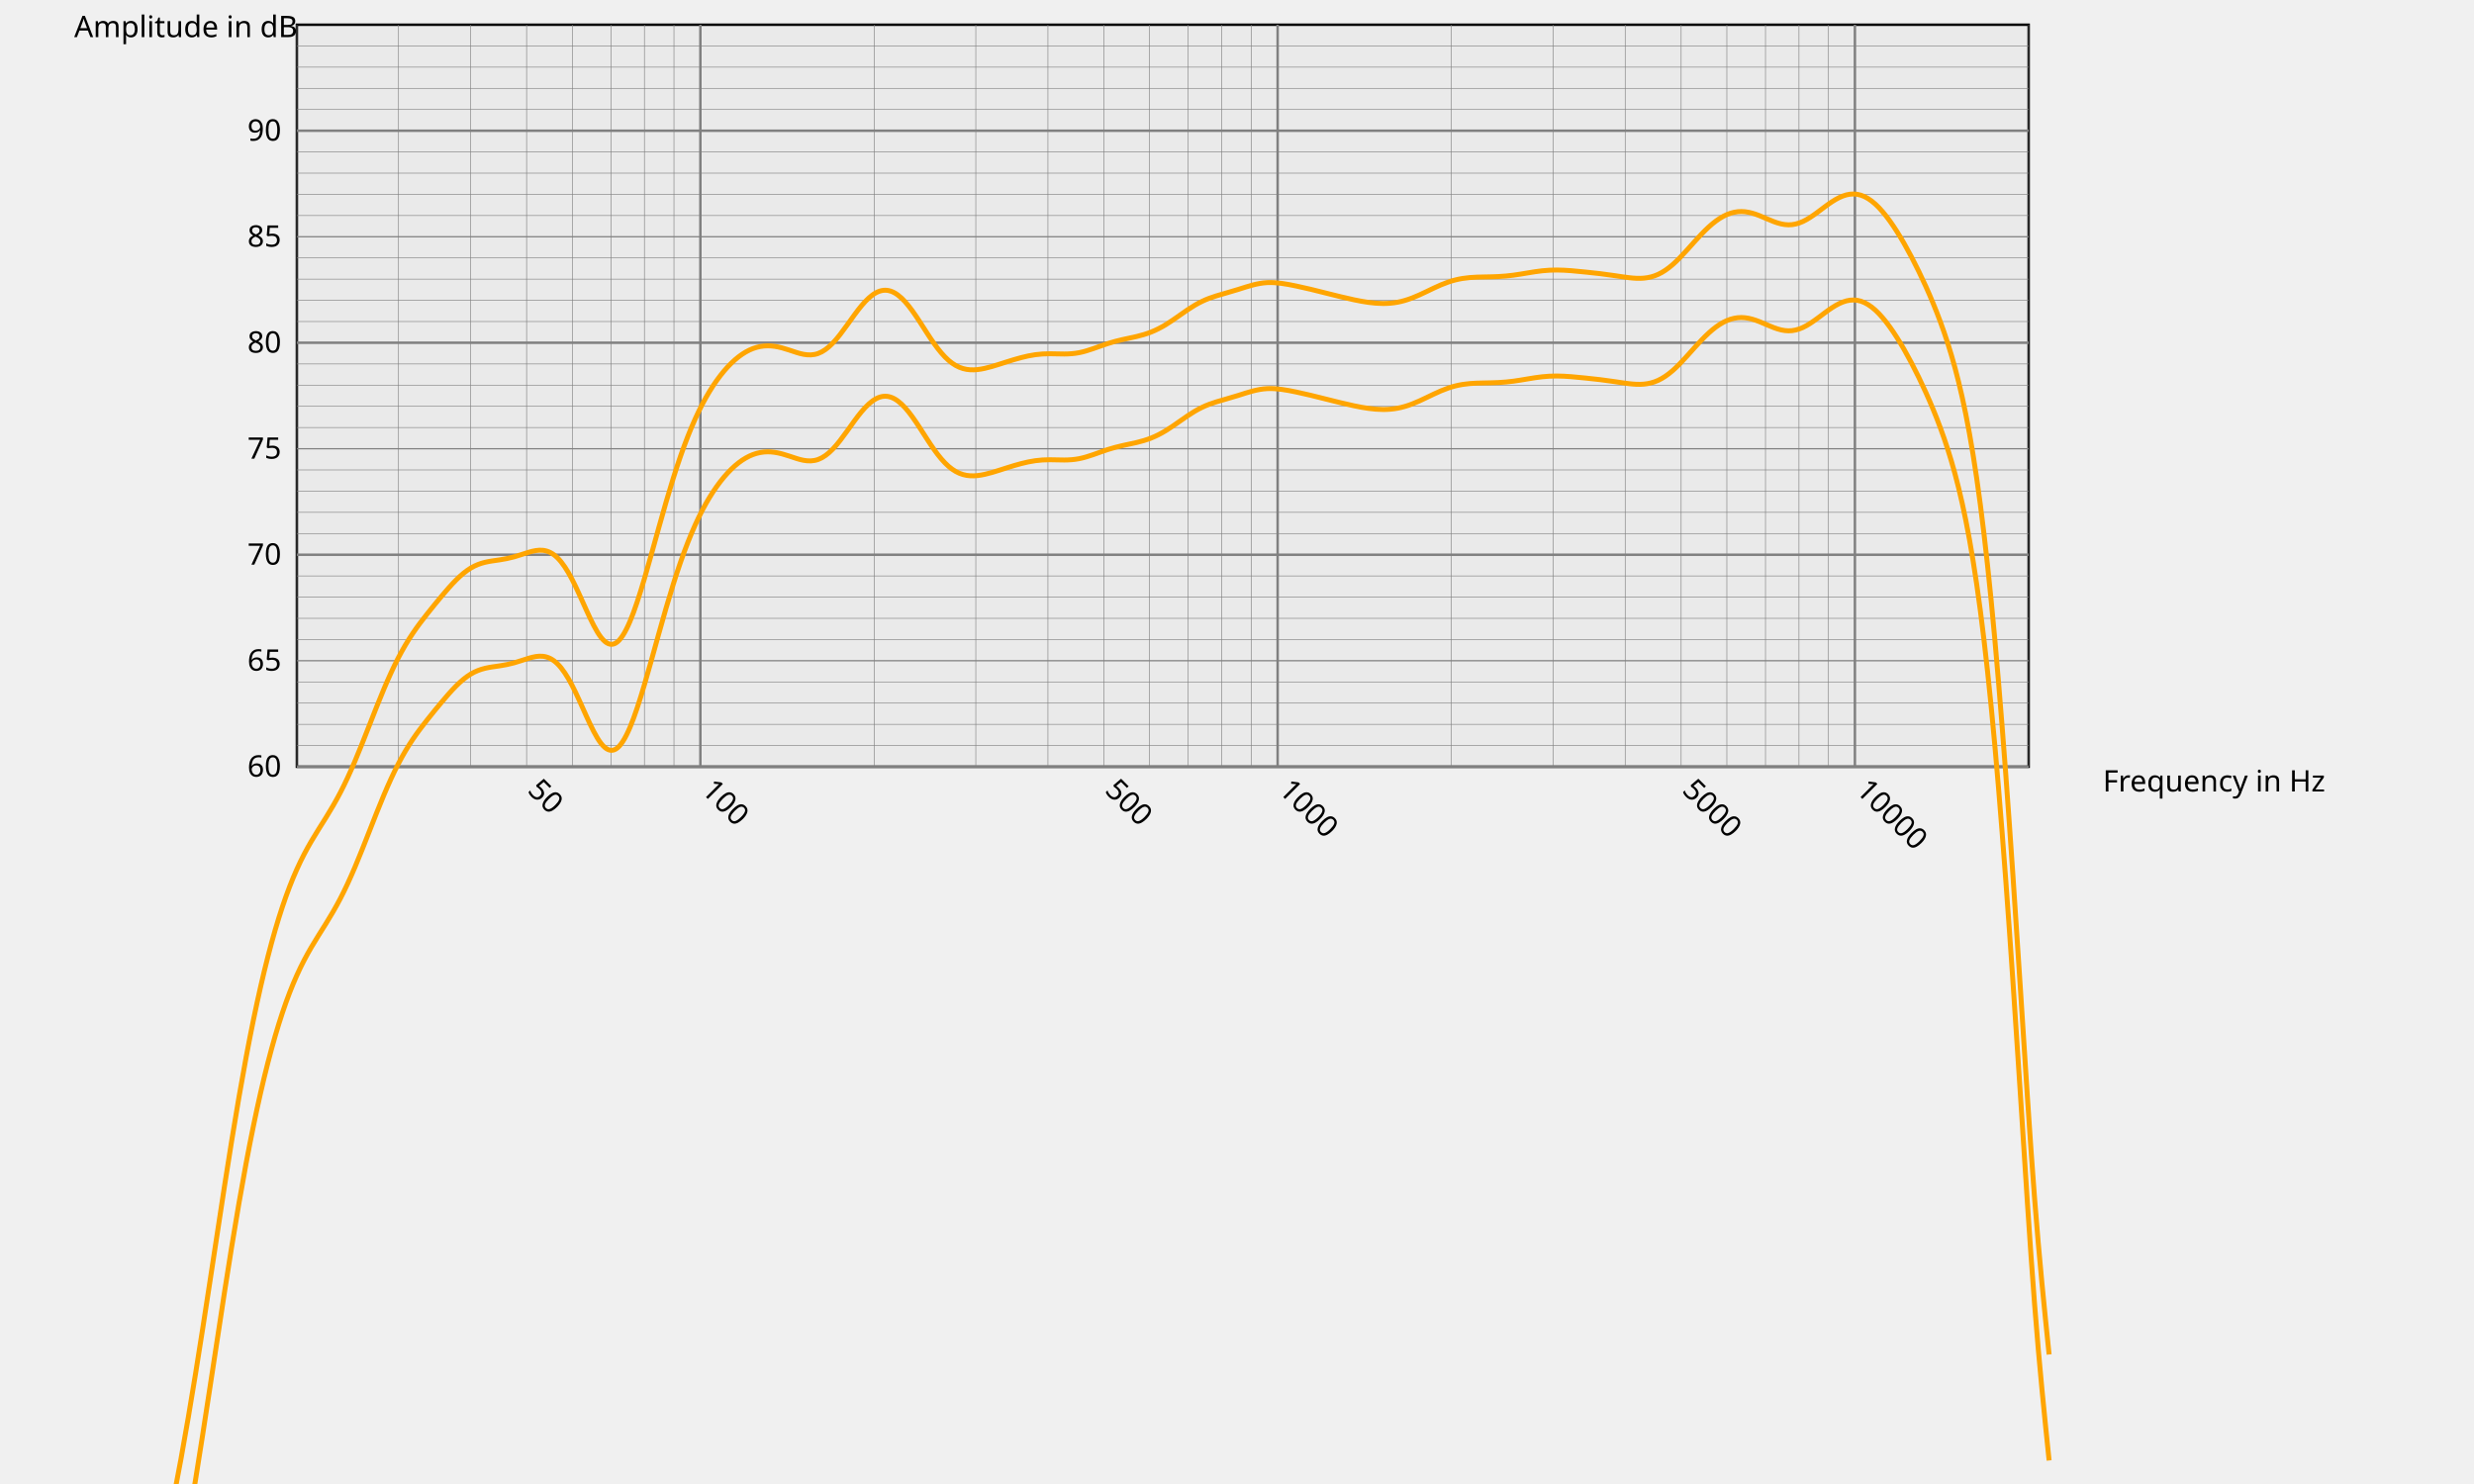
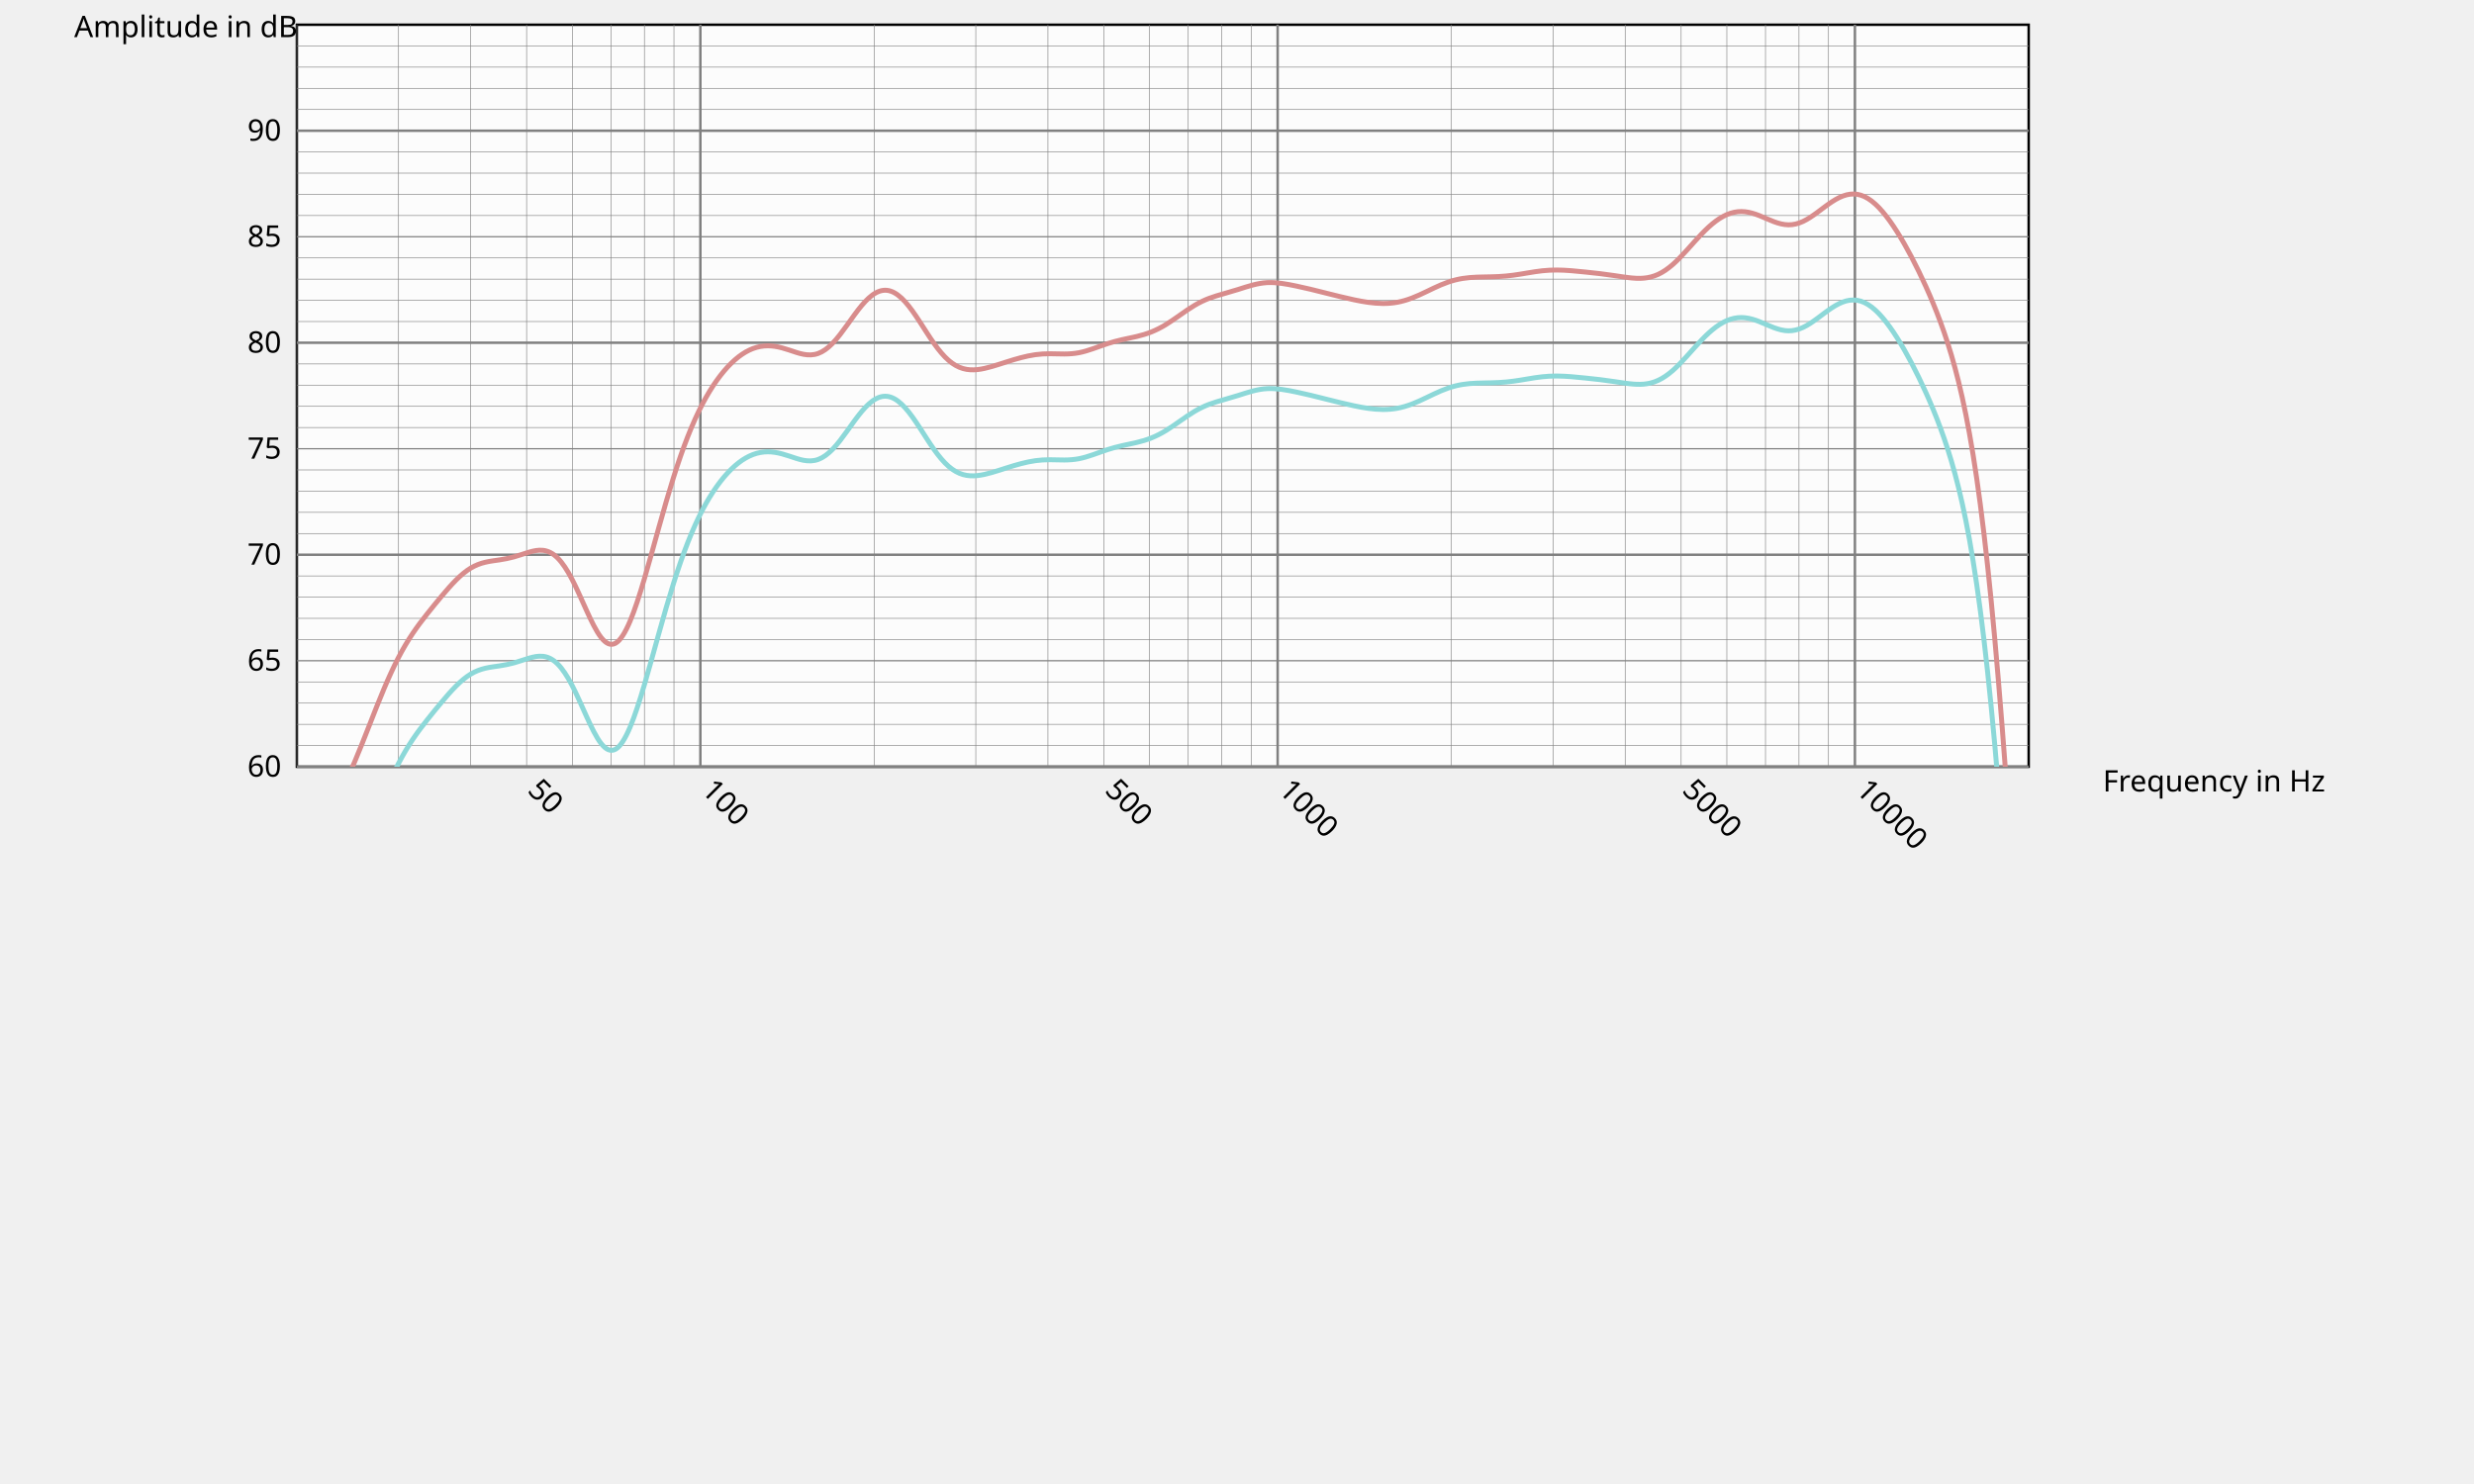
<svg xmlns="http://www.w3.org/2000/svg" baseProfile="full" height="600px" version="1.1" width="1000px">
  <defs />
  <g id="shapes">
-     <rect fill="#eaeaea" height="300px" stroke="#000000" stroke-width="1" width="700px" x="120px" y="10px" />
+     <rect fill="#fcfcfc" height="300px" stroke="#000000" stroke-width="1" width="700px" x="120px" y="10px" />
  </g>
  <g id="trace" />
  <g fill="grey" id="scale_lines" stroke="grey">
    <line stroke-width="1" x1="120.0" x2="820.0" y1="310.0" y2="310.0" />
    <line stroke-width="0.25" x1="120.0" x2="820.0" y1="301.429" y2="301.429" />
    <line stroke-width="0.25" x1="120.0" x2="820.0" y1="292.857" y2="292.857" />
    <line stroke-width="0.25" x1="120.0" x2="820.0" y1="284.286" y2="284.286" />
    <line stroke-width="0.25" x1="120.0" x2="820.0" y1="275.714" y2="275.714" />
    <line stroke-width="0.5" x1="120.0" x2="820.0" y1="267.143" y2="267.143" />
    <line stroke-width="0.25" x1="120.0" x2="820.0" y1="258.571" y2="258.571" />
    <line stroke-width="0.25" x1="120.0" x2="820.0" y1="250.0" y2="250.0" />
    <line stroke-width="0.25" x1="120.0" x2="820.0" y1="241.429" y2="241.429" />
    <line stroke-width="0.25" x1="120.0" x2="820.0" y1="232.857" y2="232.857" />
    <line stroke-width="1" x1="120.0" x2="820.0" y1="224.286" y2="224.286" />
    <line stroke-width="0.25" x1="120.0" x2="820.0" y1="215.714" y2="215.714" />
    <line stroke-width="0.25" x1="120.0" x2="820.0" y1="207.143" y2="207.143" />
    <line stroke-width="0.25" x1="120.0" x2="820.0" y1="198.571" y2="198.571" />
    <line stroke-width="0.25" x1="120.0" x2="820.0" y1="190.0" y2="190.0" />
    <line stroke-width="0.5" x1="120.0" x2="820.0" y1="181.429" y2="181.429" />
    <line stroke-width="0.25" x1="120.0" x2="820.0" y1="172.857" y2="172.857" />
    <line stroke-width="0.25" x1="120.0" x2="820.0" y1="164.286" y2="164.286" />
    <line stroke-width="0.25" x1="120.0" x2="820.0" y1="155.714" y2="155.714" />
    <line stroke-width="0.25" x1="120.0" x2="820.0" y1="147.143" y2="147.143" />
    <line stroke-width="1" x1="120.0" x2="820.0" y1="138.571" y2="138.571" />
    <line stroke-width="0.25" x1="120.0" x2="820.0" y1="130.0" y2="130.0" />
    <line stroke-width="0.25" x1="120.0" x2="820.0" y1="121.429" y2="121.429" />
    <line stroke-width="0.25" x1="120.0" x2="820.0" y1="112.857" y2="112.857" />
    <line stroke-width="0.25" x1="120.0" x2="820.0" y1="104.286" y2="104.286" />
    <line stroke-width="0.5" x1="120.0" x2="820.0" y1="95.714" y2="95.714" />
    <line stroke-width="0.25" x1="120.0" x2="820.0" y1="87.143" y2="87.143" />
    <line stroke-width="0.25" x1="120.0" x2="820.0" y1="78.571" y2="78.571" />
    <line stroke-width="0.25" x1="120.0" x2="820.0" y1="70.0" y2="70.0" />
    <line stroke-width="0.25" x1="120.0" x2="820.0" y1="61.429" y2="61.429" />
    <line stroke-width="1" x1="120.0" x2="820.0" y1="52.857" y2="52.857" />
    <line stroke-width="0.25" x1="120.0" x2="820.0" y1="44.286" y2="44.286" />
    <line stroke-width="0.25" x1="120.0" x2="820.0" y1="35.714" y2="35.714" />
    <line stroke-width="0.25" x1="120.0" x2="820.0" y1="27.143" y2="27.143" />
    <line stroke-width="0.25" x1="120.0" x2="820.0" y1="18.571" y2="18.571" />
    <line stroke-width="0.25" x1="120.0" x2="120.0" y1="10.0" y2="310.0" />
    <line stroke-width="0.25" x1="161.088" x2="161.088" y1="10.0" y2="310.0" />
    <line stroke-width="0.25" x1="190.24" x2="190.24" y1="10.0" y2="310.0" />
    <line stroke-width="0.25" x1="212.853" x2="212.853" y1="10.0" y2="310.0" />
    <line stroke-width="0.25" x1="231.328" x2="231.328" y1="10.0" y2="310.0" />
    <line stroke-width="0.25" x1="246.949" x2="246.949" y1="10.0" y2="310.0" />
    <line stroke-width="0.25" x1="260.481" x2="260.481" y1="10.0" y2="310.0" />
    <line stroke-width="0.25" x1="272.416" x2="272.416" y1="10.0" y2="310.0" />
    <line stroke-width="1" x1="283.093" x2="283.093" y1="10.0" y2="310.0" />
    <line stroke-width="0.25" x1="353.333" x2="353.333" y1="10.0" y2="310.0" />
    <line stroke-width="0.25" x1="394.421" x2="394.421" y1="10.0" y2="310.0" />
    <line stroke-width="0.25" x1="423.574" x2="423.574" y1="10.0" y2="310.0" />
    <line stroke-width="0.25" x1="446.186" x2="446.186" y1="10.0" y2="310.0" />
    <line stroke-width="0.25" x1="464.662" x2="464.662" y1="10.0" y2="310.0" />
    <line stroke-width="0.25" x1="480.283" x2="480.283" y1="10.0" y2="310.0" />
    <line stroke-width="0.25" x1="493.814" x2="493.814" y1="10.0" y2="310.0" />
    <line stroke-width="0.25" x1="505.75" x2="505.75" y1="10.0" y2="310.0" />
    <line stroke-width="1" x1="516.426" x2="516.426" y1="10.0" y2="310.0" />
    <line stroke-width="0.25" x1="586.667" x2="586.667" y1="10.0" y2="310.0" />
    <line stroke-width="0.25" x1="627.755" x2="627.755" y1="10.0" y2="310.0" />
    <line stroke-width="0.25" x1="656.907" x2="656.907" y1="10.0" y2="310.0" />
    <line stroke-width="0.25" x1="679.519" x2="679.519" y1="10.0" y2="310.0" />
    <line stroke-width="0.25" x1="697.995" x2="697.995" y1="10.0" y2="310.0" />
    <line stroke-width="0.25" x1="713.616" x2="713.616" y1="10.0" y2="310.0" />
    <line stroke-width="0.25" x1="727.147" x2="727.147" y1="10.0" y2="310.0" />
    <line stroke-width="0.25" x1="739.083" x2="739.083" y1="10.0" y2="310.0" />
    <line stroke-width="1" x1="749.76" x2="749.76" y1="10.0" y2="310.0" />
-     <line stroke-width="0.25" x1="820.0" x2="820.0" y1="10.0" y2="310.0" />
  </g>
  <g fill="black" id="labels">
    <text fill="black" font-family="sans-serif" font-size="12" transform="rotate(45,212.8527,320.0)" x="212.853" y="320.0">50</text>
    <text fill="black" font-family="sans-serif" font-size="12" transform="rotate(45,283.093,320.0)" x="283.093" y="320.0">100</text>
    <text fill="black" font-family="sans-serif" font-size="12" transform="rotate(45,446.186,320.0)" x="446.186" y="320.0">500</text>
    <text fill="black" font-family="sans-serif" font-size="12" transform="rotate(45,516.4263,320.0)" x="516.426" y="320.0">1000</text>
    <text fill="black" font-family="sans-serif" font-size="12" transform="rotate(45,679.5193,320.0)" x="679.519" y="320.0">5000</text>
    <text fill="black" font-family="sans-serif" font-size="12" transform="rotate(45,749.7597,320.0)" x="749.76" y="320.0">10000</text>
    <text fill="black" font-family="sans-serif" font-size="12" transform="rotate(0,850,320)" x="850" y="320">Frequency in Hz</text>
    <text fill="black" font-family="sans-serif" font-size="12" transform="rotate(0,100.0,314.0)" x="100.0" y="314.0">60</text>
    <text fill="black" font-family="sans-serif" font-size="12" transform="rotate(0,100.0,271.1429)" x="100.0" y="271.143">65</text>
    <text fill="black" font-family="sans-serif" font-size="12" transform="rotate(0,100.0,228.2857)" x="100.0" y="228.286">70</text>
    <text fill="black" font-family="sans-serif" font-size="12" transform="rotate(0,100.0,185.4286)" x="100.0" y="185.429">75</text>
    <text fill="black" font-family="sans-serif" font-size="12" transform="rotate(0,100.0,142.5714)" x="100.0" y="142.571">80</text>
    <text fill="black" font-family="sans-serif" font-size="12" transform="rotate(0,100.0,99.71429)" x="100.0" y="99.714">85</text>
    <text fill="black" font-family="sans-serif" font-size="12" transform="rotate(0,100.0,56.85714)" x="100.0" y="56.857">90</text>
    <text fill="black" font-family="sans-serif" font-size="12" transform="rotate(0,30,15)" x="30" y="15">Amplitude in dB</text>
  </g>
-   <g fill="white" fill-opacity="0" id="path" stroke-width="2">
-     <path d="M 55.617 659.894 C 57.568,654.951 59.52,650.007 61.47,643.411 M 61.47 643.411 C 63.42,636.816 65.369,628.569 67.319,619.48 M 67.319 619.48 C 69.269,610.391 71.221,600.46 73.171,589.754 M 73.171 589.754 C 75.122,579.049 77.072,567.568 79.023,555.511 M 79.023 555.511 C 80.975,543.455 82.927,530.821 84.879,518.011 M 84.879 518.011 C 86.831,505.202 88.782,492.216 90.733,479.646 M 90.733 479.646 C 92.684,467.076 94.635,454.922 96.586,443.611 M 96.586 443.611 C 98.538,432.301 100.489,421.832 102.44,412.343 M 102.44 412.343 C 104.392,402.853 106.343,394.343 108.293,386.749 M 108.293 386.749 C 110.244,379.155 112.193,372.478 114.144,366.631 M 114.144 366.631 C 116.095,360.785 118.048,355.77 120,351.434 M 120 351.434 C 121.952,347.098 123.901,343.441 125.852,340.111 M 125.852 340.111 C 127.803,336.781 129.754,333.778 131.706,330.631 M 131.706 330.631 C 133.657,327.485 135.609,324.195 137.559,320.44 M 137.559 320.44 C 139.51,316.685 141.46,312.465 143.412,307.866 M 143.412 307.866 C 145.363,303.266 147.316,298.287 149.268,293.303 M 149.268 293.303 C 151.219,288.319 153.169,283.33 155.119,278.697 M 155.119 278.697 C 157.07,274.064 159.022,269.787 160.973,266.02 M 160.973 266.02 C 162.924,262.253 164.876,258.995 166.827,256.094 M 166.827 256.094 C 168.778,253.194 170.73,250.65 172.681,248.183 M 172.681 248.183 C 174.632,245.716 176.583,243.325 178.534,241 M 178.534 241 C 180.485,238.675 182.436,236.417 184.387,234.469 M 184.387 234.469 C 186.338,232.52 188.289,230.882 190.24,229.703 M 190.24 229.703 C 192.192,228.524 194.144,227.804 196.095,227.337 M 196.095 227.337 C 198.046,226.87 199.995,226.655 201.946,226.36 M 201.946 226.36 C 203.897,226.065 205.848,225.689 207.8,225.143 M 207.8 225.143 C 209.751,224.597 211.703,223.881 213.654,223.3 M 213.654 223.3 C 215.605,222.719 217.557,222.275 219.508,222.503 M 219.508 222.503 C 221.459,222.731 223.41,223.632 225.361,225.563 M 225.361 225.563 C 227.312,227.493 229.262,230.453 231.213,234.203 M 231.213 234.203 C 233.164,237.953 235.116,242.493 237.067,246.794 M 237.067 246.794 C 239.019,251.095 240.97,255.157 242.921,257.671 M 242.921 257.671 C 244.872,260.185 246.823,261.152 248.774,260.071 M 248.774 260.071 C 250.725,258.991 252.676,255.865 254.627,251.26 M 254.627 251.26 C 256.578,246.655 258.53,240.572 260.481,233.946 M 260.481 233.946 C 262.432,227.319 264.383,220.149 266.334,213.169 M 266.334 213.169 C 268.285,206.188 270.236,199.396 272.187,193.189 M 272.187 193.189 C 274.139,186.981 276.09,181.358 278.041,176.397 M 278.041 176.397 C 279.992,171.436 281.943,167.137 283.894,163.403 M 283.894 163.403 C 285.845,159.669 287.796,156.501 289.747,153.769 M 289.747 153.769 C 291.698,151.036 293.649,148.739 295.601,146.834 M 295.601 146.834 C 297.552,144.93 299.503,143.418 301.455,142.3 M 301.455 142.3 C 303.406,141.182 305.357,140.458 307.307,140.097 M 307.307 140.097 C 309.258,139.737 311.209,139.74 313.161,140.029 M 313.161 140.029 C 315.112,140.317 317.063,140.89 319.014,141.537 M 319.014 141.537 C 320.966,142.184 322.917,142.904 324.868,143.26 M 324.868 143.26 C 326.819,143.616 328.77,143.609 330.721,142.9 M 330.721 142.9 C 332.672,142.191 334.623,140.781 336.574,138.76 M 336.574 138.76 C 338.525,136.739 340.477,134.108 342.428,131.389 M 342.428 131.389 C 344.379,128.669 346.33,125.862 348.281,123.537 M 348.281 123.537 C 350.232,121.213 352.183,119.371 354.134,118.334 M 354.134 118.334 C 356.085,117.298 358.036,117.066 359.988,117.7 M 359.988 117.7 C 361.939,118.334 363.89,119.832 365.841,121.994 M 365.841 121.994 C 367.792,124.156 369.743,126.981 371.694,129.974 M 371.694 129.974 C 373.646,132.967 375.597,136.129 377.548,138.88 M 377.548 138.88 C 379.499,141.631 381.45,143.973 383.401,145.677 M 383.401 145.677 C 385.352,147.381 387.304,148.449 389.255,149.011 M 389.255 149.011 C 391.206,149.574 393.157,149.633 395.108,149.423 M 395.108 149.423 C 397.059,149.213 399.01,148.735 400.961,148.171 M 400.961 148.171 C 402.912,147.608 404.863,146.96 406.815,146.337 M 406.815 146.337 C 408.766,145.715 410.717,145.118 412.668,144.606 M 412.668 144.606 C 414.619,144.094 416.57,143.666 418.521,143.397 M 418.521 143.397 C 420.472,143.128 422.424,143.019 424.375,143.02 M 424.375 143.02 C 426.326,143.021 428.277,143.133 430.228,143.123 M 430.228 143.123 C 432.179,143.113 434.13,142.981 436.081,142.609 M 436.081 142.609 C 438.033,142.236 439.984,141.623 441.935,140.946 M 441.935 140.946 C 443.886,140.268 445.837,139.526 447.788,138.897 M 447.788 138.897 C 449.739,138.268 451.691,137.753 453.642,137.311 M 453.642 137.311 C 455.593,136.869 457.544,136.501 459.495,136.034 M 459.495 136.034 C 461.446,135.568 463.397,135.004 465.348,134.226 M 465.348 134.226 C 467.3,133.448 469.251,132.456 471.202,131.269 M 471.202 131.269 C 473.153,130.082 475.104,128.7 477.055,127.326 M 477.055 127.326 C 479.006,125.952 480.957,124.585 482.908,123.434 M 482.908 123.434 C 484.86,122.283 486.811,121.347 488.762,120.606 M 488.762 120.606 C 490.713,119.864 492.664,119.318 494.615,118.763 M 494.615 118.763 C 496.566,118.208 498.517,117.644 500.468,117.031 M 500.468 117.031 C 502.42,116.419 504.371,115.759 506.322,115.249 M 506.322 115.249 C 508.273,114.738 510.224,114.377 512.175,114.271 M 512.175 114.271 C 514.126,114.166 516.077,114.315 518.029,114.58 M 518.029 114.58 C 519.98,114.845 521.931,115.224 523.882,115.634 M 523.882 115.634 C 525.833,116.045 527.784,116.486 529.735,116.954 M 529.735 116.954 C 531.686,117.423 533.637,117.919 535.589,118.411 M 535.589 118.411 C 537.54,118.904 539.491,119.394 541.442,119.869 M 541.442 119.869 C 543.393,120.343 545.344,120.802 547.295,121.214 M 547.295 121.214 C 549.246,121.627 551.198,121.993 553.149,122.26 M 553.149 122.26 C 555.1,122.527 557.051,122.696 559.002,122.706 M 559.002 122.706 C 560.953,122.715 562.904,122.564 564.855,122.2 M 564.855 122.2 C 566.807,121.836 568.758,121.257 570.709,120.511 M 570.709 120.511 C 572.66,119.766 574.611,118.852 576.562,117.914 M 576.562 117.914 C 578.513,116.976 580.464,116.014 582.416,115.189 M 582.416 115.189 C 584.367,114.363 586.318,113.676 588.269,113.183 M 588.269 113.183 C 590.22,112.69 592.171,112.393 594.122,112.223 M 594.122 112.223 C 596.073,112.053 598.025,112.011 599.976,111.974 M 599.976 111.974 C 601.927,111.938 603.878,111.907 605.829,111.803 M 605.829 111.803 C 607.78,111.699 609.731,111.521 611.682,111.263 M 611.682 111.263 C 613.633,111.005 615.585,110.666 617.536,110.337 M 617.536 110.337 C 619.487,110.009 621.438,109.691 623.389,109.48 M 623.389 109.48 C 625.34,109.269 627.291,109.166 629.242,109.171 M 629.242 109.171 C 631.194,109.176 633.145,109.29 635.096,109.446 M 635.096 109.446 C 637.047,109.602 638.998,109.801 640.949,110.003 M 640.949 110.003 C 642.9,110.205 644.851,110.409 646.803,110.646 M 646.803 110.646 C 648.754,110.882 650.705,111.151 652.656,111.443 M 652.656 111.443 C 654.607,111.735 656.558,112.051 658.509,112.274 M 658.509 112.274 C 660.46,112.498 662.411,112.629 664.363,112.463 M 664.363 112.463 C 666.314,112.297 668.265,111.835 670.216,110.937 M 670.216 110.937 C 672.167,110.04 674.118,108.707 676.069,107.003 M 676.069 107.003 C 678.02,105.299 679.972,103.223 681.923,101.063 M 681.923 101.063 C 683.874,98.903 685.825,96.66 687.776,94.626 M 687.776 94.626 C 689.727,92.592 691.678,90.767 693.629,89.329 M 693.629 89.329 C 695.581,87.89 697.532,86.839 699.483,86.217 M 699.483 86.217 C 701.434,85.595 703.385,85.402 705.336,85.609 M 705.336 85.609 C 707.287,85.815 709.238,86.42 711.189,87.194 M 711.189 87.194 C 713.141,87.968 715.092,88.91 717.043,89.637 M 717.043 89.637 C 718.994,90.364 720.945,90.876 722.896,90.897 M 722.896 90.897 C 724.847,90.918 726.798,90.448 728.75,89.543 M 728.75 89.543 C 730.701,88.638 732.652,87.298 734.603,85.857 M 734.603 85.857 C 736.554,84.416 738.505,82.874 740.456,81.597 M 740.456 81.597 C 742.407,80.32 744.359,79.308 746.31,78.803 M 746.31 78.803 C 748.261,78.298 750.212,78.299 752.163,78.914 M 752.163 78.914 C 754.114,79.529 756.065,80.758 758.016,82.531 M 758.016 82.531 C 759.967,84.305 761.919,86.623 763.87,89.337 M 763.87 89.337 C 765.821,92.051 767.772,95.162 769.723,98.577 M 769.723 98.577 C 771.674,101.992 773.625,105.711 775.576,109.72 M 775.576 109.72 C 777.528,113.729 779.479,118.027 781.43,122.766 M 781.43 122.766 C 783.381,127.505 785.332,132.685 787.283,138.777 M 787.283 138.777 C 789.234,144.869 791.185,151.872 793.137,160.651 M 793.137 160.651 C 795.088,169.431 797.039,179.987 798.99,193.386 M 798.99 193.386 C 800.941,206.785 802.892,223.027 804.843,242.869 M 804.843 242.869 C 806.794,262.711 808.745,286.152 810.697,312.443 M 810.697 312.443 C 812.648,338.733 814.599,367.872 816.55,398.089 M 816.55 398.089 C 818.501,428.305 820.452,459.599 822.403,484.703 M 822.403 484.703 C 824.354,509.807 826.306,528.721 828.257,547.634 " stroke="orange" />
-     <path d="M 55.617 702.751 C 57.568,697.808 59.52,692.864 61.47,686.269 M 61.47 686.269 C 63.42,679.673 65.369,671.426 67.319,662.337 M 67.319 662.337 C 69.269,653.248 71.221,643.317 73.171,632.611 M 73.171 632.611 C 75.122,621.906 77.072,610.425 79.023,598.369 M 79.023 598.369 C 80.975,586.312 82.927,573.678 84.879,560.869 M 84.879 560.869 C 86.831,548.059 88.782,535.073 90.733,522.503 M 90.733 522.503 C 92.684,509.933 94.635,497.779 96.586,486.469 M 96.586 486.469 C 98.538,475.158 100.489,464.69 102.44,455.2 M 102.44 455.2 C 104.392,445.71 106.343,437.2 108.293,429.606 M 108.293 429.606 C 110.244,422.012 112.193,415.335 114.144,409.489 M 114.144 409.489 C 116.095,403.642 118.048,398.627 120,394.291 M 120 394.291 C 121.952,389.955 123.901,386.299 125.852,382.969 M 125.852 382.969 C 127.803,379.639 129.754,376.635 131.706,373.489 M 131.706 373.489 C 133.657,370.342 135.609,367.052 137.559,363.297 M 137.559 363.297 C 139.51,359.542 141.46,355.322 143.412,350.723 M 143.412 350.723 C 145.363,346.123 147.316,341.144 149.268,336.16 M 149.268 336.16 C 151.219,331.176 153.169,326.187 155.119,321.554 M 155.119 321.554 C 157.07,316.921 159.022,312.644 160.973,308.877 M 160.973 308.877 C 162.924,305.11 164.876,301.852 166.827,298.951 M 166.827 298.951 C 168.778,296.051 170.73,293.507 172.681,291.04 M 172.681 291.04 C 174.632,288.573 176.583,286.182 178.534,283.857 M 178.534 283.857 C 180.485,281.532 182.436,279.274 184.387,277.326 M 184.387 277.326 C 186.338,275.377 188.289,273.739 190.24,272.56 M 190.24 272.56 C 192.192,271.381 194.144,270.661 196.095,270.194 M 196.095 270.194 C 198.046,269.727 199.995,269.512 201.946,269.217 M 201.946 269.217 C 203.897,268.922 205.848,268.546 207.8,268 M 207.8 268 C 209.751,267.454 211.703,266.738 213.654,266.157 M 213.654 266.157 C 215.605,265.577 217.557,265.132 219.508,265.36 M 219.508 265.36 C 221.459,265.588 223.41,266.49 225.361,268.42 M 225.361 268.42 C 227.312,270.35 229.262,273.31 231.213,277.06 M 231.213 277.06 C 233.164,280.81 235.116,285.35 237.067,289.651 M 237.067 289.651 C 239.019,293.953 240.97,298.015 242.921,300.529 M 242.921 300.529 C 244.872,303.043 246.823,304.009 248.774,302.929 M 248.774 302.929 C 250.725,301.848 252.676,298.722 254.627,294.117 M 254.627 294.117 C 256.578,289.512 258.53,283.429 260.481,276.803 M 260.481 276.803 C 262.432,270.176 264.383,263.007 266.334,256.026 M 266.334 256.026 C 268.285,249.045 270.236,242.253 272.187,236.046 M 272.187 236.046 C 274.139,229.838 276.09,224.215 278.041,219.254 M 278.041 219.254 C 279.992,214.293 281.943,209.994 283.894,206.26 M 283.894 206.26 C 285.845,202.526 287.796,199.358 289.747,196.626 M 289.747 196.626 C 291.698,193.893 293.649,191.596 295.601,189.691 M 295.601 189.691 C 297.552,187.787 299.503,186.275 301.455,185.157 M 301.455 185.157 C 303.406,184.039 305.357,183.315 307.307,182.954 M 307.307 182.954 C 309.258,182.594 311.209,182.597 313.161,182.886 M 313.161 182.886 C 315.112,183.174 317.063,183.748 319.014,184.394 M 319.014 184.394 C 320.966,185.041 322.917,185.761 324.868,186.117 M 324.868 186.117 C 326.819,186.473 328.77,186.466 330.721,185.757 M 330.721 185.757 C 332.672,185.048 334.623,183.638 336.574,181.617 M 336.574 181.617 C 338.525,179.596 340.477,176.965 342.428,174.246 M 342.428 174.246 C 344.379,171.526 346.33,168.719 348.281,166.394 M 348.281 166.394 C 350.232,164.07 352.183,162.228 354.134,161.191 M 354.134 161.191 C 356.085,160.155 358.036,159.923 359.988,160.557 M 359.988 160.557 C 361.939,161.191 363.89,162.69 365.841,164.851 M 365.841 164.851 C 367.792,167.013 369.743,169.838 371.694,172.831 M 371.694 172.831 C 373.646,175.825 375.597,178.986 377.548,181.737 M 377.548 181.737 C 379.499,184.488 381.45,186.83 383.401,188.534 M 383.401 188.534 C 385.352,190.239 387.304,191.306 389.255,191.869 M 389.255 191.869 C 391.206,192.431 393.157,192.49 395.108,192.28 M 395.108 192.28 C 397.059,192.07 399.01,191.592 400.961,191.029 M 400.961 191.029 C 402.912,190.465 404.863,189.817 406.815,189.194 M 406.815 189.194 C 408.766,188.572 410.717,187.975 412.668,187.463 M 412.668 187.463 C 414.619,186.951 416.57,186.523 418.521,186.254 M 418.521 186.254 C 420.472,185.986 422.424,185.876 424.375,185.877 M 424.375 185.877 C 426.326,185.878 428.277,185.99 430.228,185.98 M 430.228 185.98 C 432.179,185.97 434.13,185.838 436.081,185.466 M 436.081 185.466 C 438.033,185.093 439.984,184.48 441.935,183.803 M 441.935 183.803 C 443.886,183.125 445.837,182.383 447.788,181.754 M 447.788 181.754 C 449.739,181.126 451.691,180.611 453.642,180.169 M 453.642 180.169 C 455.593,179.727 457.544,179.358 459.495,178.891 M 459.495 178.891 C 461.446,178.425 463.397,177.861 465.348,177.083 M 465.348 177.083 C 467.3,176.305 469.251,175.313 471.202,174.126 M 471.202 174.126 C 473.153,172.939 475.104,171.557 477.055,170.183 M 477.055 170.183 C 479.006,168.809 480.957,167.443 482.908,166.291 M 482.908 166.291 C 484.86,165.14 486.811,164.204 488.762,163.463 M 488.762 163.463 C 490.713,162.722 492.664,162.175 494.615,161.62 M 494.615 161.62 C 496.566,161.065 498.517,160.501 500.468,159.889 M 500.468 159.889 C 502.42,159.276 504.371,158.616 506.322,158.106 M 506.322 158.106 C 508.273,157.595 510.224,157.234 512.175,157.129 M 512.175 157.129 C 514.126,157.023 516.077,157.173 518.029,157.437 M 518.029 157.437 C 519.98,157.702 521.931,158.081 523.882,158.491 M 523.882 158.491 C 525.833,158.902 527.784,159.343 529.735,159.811 M 529.735 159.811 C 531.686,160.28 533.637,160.776 535.589,161.269 M 535.589 161.269 C 537.54,161.761 539.491,162.251 541.442,162.726 M 541.442 162.726 C 543.393,163.2 545.344,163.659 547.295,164.071 M 547.295 164.071 C 549.246,164.484 551.198,164.85 553.149,165.117 M 553.149 165.117 C 555.1,165.385 557.051,165.554 559.002,165.563 M 559.002 165.563 C 560.953,165.572 562.904,165.422 564.855,165.057 M 564.855 165.057 C 566.807,164.693 568.758,164.114 570.709,163.369 M 570.709 163.369 C 572.66,162.623 574.611,161.709 576.562,160.771 M 576.562 160.771 C 578.513,159.833 580.464,158.871 582.416,158.046 M 582.416 158.046 C 584.367,157.221 586.318,156.533 588.269,156.04 M 588.269 156.04 C 590.22,155.547 592.171,155.25 594.122,155.08 M 594.122 155.08 C 596.073,154.91 598.025,154.868 599.976,154.831 M 599.976 154.831 C 601.927,154.795 603.878,154.764 605.829,154.66 M 605.829 154.66 C 607.78,154.556 609.731,154.378 611.682,154.12 M 611.682 154.12 C 613.633,153.862 615.585,153.523 617.536,153.194 M 617.536 153.194 C 619.487,152.866 621.438,152.548 623.389,152.337 M 623.389 152.337 C 625.34,152.127 627.291,152.024 629.242,152.029 M 629.242 152.029 C 631.194,152.034 633.145,152.147 635.096,152.303 M 635.096 152.303 C 637.047,152.459 638.998,152.658 640.949,152.86 M 640.949 152.86 C 642.9,153.062 644.851,153.266 646.803,153.503 M 646.803 153.503 C 648.754,153.739 650.705,154.008 652.656,154.3 M 652.656 154.3 C 654.607,154.592 656.558,154.908 658.509,155.131 M 658.509 155.131 C 660.46,155.355 662.411,155.486 664.363,155.32 M 664.363 155.32 C 666.314,155.154 668.265,154.692 670.216,153.794 M 670.216 153.794 C 672.167,152.897 674.118,151.564 676.069,149.86 M 676.069 149.86 C 678.02,148.156 679.972,146.08 681.923,143.92 M 681.923 143.92 C 683.874,141.76 685.825,139.517 687.776,137.483 M 687.776 137.483 C 689.727,135.449 691.678,133.624 693.629,132.186 M 693.629 132.186 C 695.581,130.748 697.532,129.696 699.483,129.074 M 699.483 129.074 C 701.434,128.452 703.385,128.259 705.336,128.466 M 705.336 128.466 C 707.287,128.672 709.238,129.278 711.189,130.051 M 711.189 130.051 C 713.141,130.825 715.092,131.767 717.043,132.494 M 717.043 132.494 C 718.994,133.221 720.945,133.733 722.896,133.754 M 722.896 133.754 C 724.847,133.775 726.798,133.305 728.75,132.4 M 728.75 132.4 C 730.701,131.495 732.652,130.155 734.603,128.714 M 734.603 128.714 C 736.554,127.273 738.505,125.731 740.456,124.454 M 740.456 124.454 C 742.407,123.177 744.359,122.165 746.31,121.66 M 746.31 121.66 C 748.261,121.155 750.212,121.156 752.163,121.771 M 752.163 121.771 C 754.114,122.387 756.065,123.615 758.016,125.389 M 758.016 125.389 C 759.967,127.162 761.919,129.48 763.87,132.194 M 763.87 132.194 C 765.821,134.909 767.772,138.019 769.723,141.434 M 769.723 141.434 C 771.674,144.849 773.625,148.569 775.576,152.577 M 775.576 152.577 C 777.528,156.586 779.479,160.884 781.43,165.623 M 781.43 165.623 C 783.381,170.362 785.332,175.543 787.283,181.634 M 787.283 181.634 C 789.234,187.726 791.185,194.729 793.137,203.509 M 793.137 203.509 C 795.088,212.288 797.039,222.844 798.99,236.243 M 798.99 236.243 C 800.941,249.642 802.892,265.884 804.843,285.726 M 804.843 285.726 C 806.794,305.568 808.745,329.01 810.697,355.3 M 810.697 355.3 C 812.648,381.59 814.599,410.729 816.55,440.946 M 816.55 440.946 C 818.501,471.162 820.452,502.456 822.403,527.56 M 822.403 527.56 C 824.354,552.664 826.306,571.578 828.257,590.491 " stroke="orange" />
+   <mask id="curveMask">
+     <rect fill="white" height="300" width="700" x="120" y="10" />
+   </mask>
+   <g fill="white" fill-opacity="0" id="path" mask="url(#curveMask)" stroke-width="2">
+     <path d="M 55.617 659.894 C 57.568,654.951 59.52,650.007 61.47,643.411 M 61.47 643.411 C 63.42,636.816 65.369,628.569 67.319,619.48 M 67.319 619.48 C 69.269,610.391 71.221,600.46 73.171,589.754 M 73.171 589.754 C 75.122,579.049 77.072,567.568 79.023,555.511 M 79.023 555.511 C 80.975,543.455 82.927,530.821 84.879,518.011 M 84.879 518.011 C 86.831,505.202 88.782,492.216 90.733,479.646 M 90.733 479.646 C 92.684,467.076 94.635,454.922 96.586,443.611 M 96.586 443.611 C 98.538,432.301 100.489,421.832 102.44,412.343 M 102.44 412.343 C 104.392,402.853 106.343,394.343 108.293,386.749 M 108.293 386.749 C 110.244,379.155 112.193,372.478 114.144,366.631 M 114.144 366.631 C 116.095,360.785 118.048,355.77 120,351.434 M 120 351.434 C 121.952,347.098 123.901,343.441 125.852,340.111 M 125.852 340.111 C 127.803,336.781 129.754,333.778 131.706,330.631 M 131.706 330.631 C 133.657,327.485 135.609,324.195 137.559,320.44 M 137.559 320.44 C 139.51,316.685 141.46,312.465 143.412,307.866 M 143.412 307.866 C 145.363,303.266 147.316,298.287 149.268,293.303 M 149.268 293.303 C 151.219,288.319 153.169,283.33 155.119,278.697 M 155.119 278.697 C 157.07,274.064 159.022,269.787 160.973,266.02 M 160.973 266.02 C 162.924,262.253 164.876,258.995 166.827,256.094 M 166.827 256.094 C 168.778,253.194 170.73,250.65 172.681,248.183 M 172.681 248.183 C 174.632,245.716 176.583,243.325 178.534,241 M 178.534 241 C 180.485,238.675 182.436,236.417 184.387,234.469 M 184.387 234.469 C 186.338,232.52 188.289,230.882 190.24,229.703 M 190.24 229.703 C 192.192,228.524 194.144,227.804 196.095,227.337 M 196.095 227.337 C 198.046,226.87 199.995,226.655 201.946,226.36 M 201.946 226.36 C 203.897,226.065 205.848,225.689 207.8,225.143 M 207.8 225.143 C 209.751,224.597 211.703,223.881 213.654,223.3 M 213.654 223.3 C 215.605,222.719 217.557,222.275 219.508,222.503 M 219.508 222.503 C 221.459,222.731 223.41,223.632 225.361,225.563 M 225.361 225.563 C 227.312,227.493 229.262,230.453 231.213,234.203 M 231.213 234.203 C 233.164,237.953 235.116,242.493 237.067,246.794 M 237.067 246.794 C 239.019,251.095 240.97,255.157 242.921,257.671 M 242.921 257.671 C 244.872,260.185 246.823,261.152 248.774,260.071 M 248.774 260.071 C 250.725,258.991 252.676,255.865 254.627,251.26 M 254.627 251.26 C 256.578,246.655 258.53,240.572 260.481,233.946 M 260.481 233.946 C 262.432,227.319 264.383,220.149 266.334,213.169 M 266.334 213.169 C 268.285,206.188 270.236,199.396 272.187,193.189 M 272.187 193.189 C 274.139,186.981 276.09,181.358 278.041,176.397 M 278.041 176.397 C 279.992,171.436 281.943,167.137 283.894,163.403 M 283.894 163.403 C 285.845,159.669 287.796,156.501 289.747,153.769 M 289.747 153.769 C 291.698,151.036 293.649,148.739 295.601,146.834 M 295.601 146.834 C 297.552,144.93 299.503,143.418 301.455,142.3 M 301.455 142.3 C 303.406,141.182 305.357,140.458 307.307,140.097 M 307.307 140.097 C 309.258,139.737 311.209,139.74 313.161,140.029 M 313.161 140.029 C 315.112,140.317 317.063,140.89 319.014,141.537 M 319.014 141.537 C 320.966,142.184 322.917,142.904 324.868,143.26 M 324.868 143.26 C 326.819,143.616 328.77,143.609 330.721,142.9 M 330.721 142.9 C 332.672,142.191 334.623,140.781 336.574,138.76 M 336.574 138.76 C 338.525,136.739 340.477,134.108 342.428,131.389 M 342.428 131.389 C 344.379,128.669 346.33,125.862 348.281,123.537 M 348.281 123.537 C 350.232,121.213 352.183,119.371 354.134,118.334 M 354.134 118.334 C 356.085,117.298 358.036,117.066 359.988,117.7 M 359.988 117.7 C 361.939,118.334 363.89,119.832 365.841,121.994 M 365.841 121.994 C 367.792,124.156 369.743,126.981 371.694,129.974 M 371.694 129.974 C 373.646,132.967 375.597,136.129 377.548,138.88 M 377.548 138.88 C 379.499,141.631 381.45,143.973 383.401,145.677 M 383.401 145.677 C 385.352,147.381 387.304,148.449 389.255,149.011 M 389.255 149.011 C 391.206,149.574 393.157,149.633 395.108,149.423 M 395.108 149.423 C 397.059,149.213 399.01,148.735 400.961,148.171 M 400.961 148.171 C 402.912,147.608 404.863,146.96 406.815,146.337 M 406.815 146.337 C 408.766,145.715 410.717,145.118 412.668,144.606 M 412.668 144.606 C 414.619,144.094 416.57,143.666 418.521,143.397 M 418.521 143.397 C 420.472,143.128 422.424,143.019 424.375,143.02 M 424.375 143.02 C 426.326,143.021 428.277,143.133 430.228,143.123 M 430.228 143.123 C 432.179,143.113 434.13,142.981 436.081,142.609 M 436.081 142.609 C 438.033,142.236 439.984,141.623 441.935,140.946 M 441.935 140.946 C 443.886,140.268 445.837,139.526 447.788,138.897 M 447.788 138.897 C 449.739,138.268 451.691,137.753 453.642,137.311 M 453.642 137.311 C 455.593,136.869 457.544,136.501 459.495,136.034 M 459.495 136.034 C 461.446,135.568 463.397,135.004 465.348,134.226 M 465.348 134.226 C 467.3,133.448 469.251,132.456 471.202,131.269 M 471.202 131.269 C 473.153,130.082 475.104,128.7 477.055,127.326 M 477.055 127.326 C 479.006,125.952 480.957,124.585 482.908,123.434 M 482.908 123.434 C 484.86,122.283 486.811,121.347 488.762,120.606 M 488.762 120.606 C 490.713,119.864 492.664,119.318 494.615,118.763 M 494.615 118.763 C 496.566,118.208 498.517,117.644 500.468,117.031 M 500.468 117.031 C 502.42,116.419 504.371,115.759 506.322,115.249 M 506.322 115.249 C 508.273,114.738 510.224,114.377 512.175,114.271 M 512.175 114.271 C 514.126,114.166 516.077,114.315 518.029,114.58 M 518.029 114.58 C 519.98,114.845 521.931,115.224 523.882,115.634 M 523.882 115.634 C 525.833,116.045 527.784,116.486 529.735,116.954 M 529.735 116.954 C 531.686,117.423 533.637,117.919 535.589,118.411 M 535.589 118.411 C 537.54,118.904 539.491,119.394 541.442,119.869 M 541.442 119.869 C 543.393,120.343 545.344,120.802 547.295,121.214 M 547.295 121.214 C 549.246,121.627 551.198,121.993 553.149,122.26 M 553.149 122.26 C 555.1,122.527 557.051,122.696 559.002,122.706 M 559.002 122.706 C 560.953,122.715 562.904,122.564 564.855,122.2 M 564.855 122.2 C 566.807,121.836 568.758,121.257 570.709,120.511 M 570.709 120.511 C 572.66,119.766 574.611,118.852 576.562,117.914 M 576.562 117.914 C 578.513,116.976 580.464,116.014 582.416,115.189 M 582.416 115.189 C 584.367,114.363 586.318,113.676 588.269,113.183 M 588.269 113.183 C 590.22,112.69 592.171,112.393 594.122,112.223 M 594.122 112.223 C 596.073,112.053 598.025,112.011 599.976,111.974 M 599.976 111.974 C 601.927,111.938 603.878,111.907 605.829,111.803 M 605.829 111.803 C 607.78,111.699 609.731,111.521 611.682,111.263 M 611.682 111.263 C 613.633,111.005 615.585,110.666 617.536,110.337 M 617.536 110.337 C 619.487,110.009 621.438,109.691 623.389,109.48 M 623.389 109.48 C 625.34,109.269 627.291,109.166 629.242,109.171 M 629.242 109.171 C 631.194,109.176 633.145,109.29 635.096,109.446 M 635.096 109.446 C 637.047,109.602 638.998,109.801 640.949,110.003 M 640.949 110.003 C 642.9,110.205 644.851,110.409 646.803,110.646 M 646.803 110.646 C 648.754,110.882 650.705,111.151 652.656,111.443 M 652.656 111.443 C 654.607,111.735 656.558,112.051 658.509,112.274 M 658.509 112.274 C 660.46,112.498 662.411,112.629 664.363,112.463 M 664.363 112.463 C 666.314,112.297 668.265,111.835 670.216,110.937 M 670.216 110.937 C 672.167,110.04 674.118,108.707 676.069,107.003 M 676.069 107.003 C 678.02,105.299 679.972,103.223 681.923,101.063 M 681.923 101.063 C 683.874,98.903 685.825,96.66 687.776,94.626 M 687.776 94.626 C 689.727,92.592 691.678,90.767 693.629,89.329 M 693.629 89.329 C 695.581,87.89 697.532,86.839 699.483,86.217 M 699.483 86.217 C 701.434,85.595 703.385,85.402 705.336,85.609 M 705.336 85.609 C 707.287,85.815 709.238,86.42 711.189,87.194 M 711.189 87.194 C 713.141,87.968 715.092,88.91 717.043,89.637 M 717.043 89.637 C 718.994,90.364 720.945,90.876 722.896,90.897 M 722.896 90.897 C 724.847,90.918 726.798,90.448 728.75,89.543 M 728.75 89.543 C 730.701,88.638 732.652,87.298 734.603,85.857 M 734.603 85.857 C 736.554,84.416 738.505,82.874 740.456,81.597 M 740.456 81.597 C 742.407,80.32 744.359,79.308 746.31,78.803 M 746.31 78.803 C 748.261,78.298 750.212,78.299 752.163,78.914 M 752.163 78.914 C 754.114,79.529 756.065,80.758 758.016,82.531 M 758.016 82.531 C 759.967,84.305 761.919,86.623 763.87,89.337 M 763.87 89.337 C 765.821,92.051 767.772,95.162 769.723,98.577 M 769.723 98.577 C 771.674,101.992 773.625,105.711 775.576,109.72 M 775.576 109.72 C 777.528,113.729 779.479,118.027 781.43,122.766 M 781.43 122.766 C 783.381,127.505 785.332,132.685 787.283,138.777 M 787.283 138.777 C 789.234,144.869 791.185,151.872 793.137,160.651 M 793.137 160.651 C 795.088,169.431 797.039,179.987 798.99,193.386 M 798.99 193.386 C 800.941,206.785 802.892,223.027 804.843,242.869 M 804.843 242.869 C 806.794,262.711 808.745,286.152 810.697,312.443 M 810.697 312.443 C 812.648,338.733 814.599,367.872 816.55,398.089 M 816.55 398.089 C 818.501,428.305 820.452,459.599 822.403,484.703 M 822.403 484.703 C 824.354,509.807 826.306,528.721 828.257,547.634 " stroke="#d88c8c" />
+     <path d="M 55.617 702.751 C 57.568,697.808 59.52,692.864 61.47,686.269 M 61.47 686.269 C 63.42,679.673 65.369,671.426 67.319,662.337 M 67.319 662.337 C 69.269,653.248 71.221,643.317 73.171,632.611 M 73.171 632.611 C 75.122,621.906 77.072,610.425 79.023,598.369 M 79.023 598.369 C 80.975,586.312 82.927,573.678 84.879,560.869 M 84.879 560.869 C 86.831,548.059 88.782,535.073 90.733,522.503 M 90.733 522.503 C 92.684,509.933 94.635,497.779 96.586,486.469 M 96.586 486.469 C 98.538,475.158 100.489,464.69 102.44,455.2 M 102.44 455.2 C 104.392,445.71 106.343,437.2 108.293,429.606 M 108.293 429.606 C 110.244,422.012 112.193,415.335 114.144,409.489 M 114.144 409.489 C 116.095,403.642 118.048,398.627 120,394.291 M 120 394.291 C 121.952,389.955 123.901,386.299 125.852,382.969 M 125.852 382.969 C 127.803,379.639 129.754,376.635 131.706,373.489 M 131.706 373.489 C 133.657,370.342 135.609,367.052 137.559,363.297 M 137.559 363.297 C 139.51,359.542 141.46,355.322 143.412,350.723 M 143.412 350.723 C 145.363,346.123 147.316,341.144 149.268,336.16 M 149.268 336.16 C 151.219,331.176 153.169,326.187 155.119,321.554 M 155.119 321.554 C 157.07,316.921 159.022,312.644 160.973,308.877 M 160.973 308.877 C 162.924,305.11 164.876,301.852 166.827,298.951 M 166.827 298.951 C 168.778,296.051 170.73,293.507 172.681,291.04 M 172.681 291.04 C 174.632,288.573 176.583,286.182 178.534,283.857 M 178.534 283.857 C 180.485,281.532 182.436,279.274 184.387,277.326 M 184.387 277.326 C 186.338,275.377 188.289,273.739 190.24,272.56 M 190.24 272.56 C 192.192,271.381 194.144,270.661 196.095,270.194 M 196.095 270.194 C 198.046,269.727 199.995,269.512 201.946,269.217 M 201.946 269.217 C 203.897,268.922 205.848,268.546 207.8,268 M 207.8 268 C 209.751,267.454 211.703,266.738 213.654,266.157 M 213.654 266.157 C 215.605,265.577 217.557,265.132 219.508,265.36 M 219.508 265.36 C 221.459,265.588 223.41,266.49 225.361,268.42 M 225.361 268.42 C 227.312,270.35 229.262,273.31 231.213,277.06 M 231.213 277.06 C 233.164,280.81 235.116,285.35 237.067,289.651 M 237.067 289.651 C 239.019,293.953 240.97,298.015 242.921,300.529 M 242.921 300.529 C 244.872,303.043 246.823,304.009 248.774,302.929 M 248.774 302.929 C 250.725,301.848 252.676,298.722 254.627,294.117 M 254.627 294.117 C 256.578,289.512 258.53,283.429 260.481,276.803 M 260.481 276.803 C 262.432,270.176 264.383,263.007 266.334,256.026 M 266.334 256.026 C 268.285,249.045 270.236,242.253 272.187,236.046 M 272.187 236.046 C 274.139,229.838 276.09,224.215 278.041,219.254 M 278.041 219.254 C 279.992,214.293 281.943,209.994 283.894,206.26 M 283.894 206.26 C 285.845,202.526 287.796,199.358 289.747,196.626 M 289.747 196.626 C 291.698,193.893 293.649,191.596 295.601,189.691 M 295.601 189.691 C 297.552,187.787 299.503,186.275 301.455,185.157 M 301.455 185.157 C 303.406,184.039 305.357,183.315 307.307,182.954 M 307.307 182.954 C 309.258,182.594 311.209,182.597 313.161,182.886 M 313.161 182.886 C 315.112,183.174 317.063,183.748 319.014,184.394 M 319.014 184.394 C 320.966,185.041 322.917,185.761 324.868,186.117 M 324.868 186.117 C 326.819,186.473 328.77,186.466 330.721,185.757 M 330.721 185.757 C 332.672,185.048 334.623,183.638 336.574,181.617 M 336.574 181.617 C 338.525,179.596 340.477,176.965 342.428,174.246 M 342.428 174.246 C 344.379,171.526 346.33,168.719 348.281,166.394 M 348.281 166.394 C 350.232,164.07 352.183,162.228 354.134,161.191 M 354.134 161.191 C 356.085,160.155 358.036,159.923 359.988,160.557 M 359.988 160.557 C 361.939,161.191 363.89,162.69 365.841,164.851 M 365.841 164.851 C 367.792,167.013 369.743,169.838 371.694,172.831 M 371.694 172.831 C 373.646,175.825 375.597,178.986 377.548,181.737 M 377.548 181.737 C 379.499,184.488 381.45,186.83 383.401,188.534 M 383.401 188.534 C 385.352,190.239 387.304,191.306 389.255,191.869 M 389.255 191.869 C 391.206,192.431 393.157,192.49 395.108,192.28 M 395.108 192.28 C 397.059,192.07 399.01,191.592 400.961,191.029 M 400.961 191.029 C 402.912,190.465 404.863,189.817 406.815,189.194 M 406.815 189.194 C 408.766,188.572 410.717,187.975 412.668,187.463 M 412.668 187.463 C 414.619,186.951 416.57,186.523 418.521,186.254 M 418.521 186.254 C 420.472,185.986 422.424,185.876 424.375,185.877 M 424.375 185.877 C 426.326,185.878 428.277,185.99 430.228,185.98 M 430.228 185.98 C 432.179,185.97 434.13,185.838 436.081,185.466 M 436.081 185.466 C 438.033,185.093 439.984,184.48 441.935,183.803 M 441.935 183.803 C 443.886,183.125 445.837,182.383 447.788,181.754 M 447.788 181.754 C 449.739,181.126 451.691,180.611 453.642,180.169 M 453.642 180.169 C 455.593,179.727 457.544,179.358 459.495,178.891 M 459.495 178.891 C 461.446,178.425 463.397,177.861 465.348,177.083 M 465.348 177.083 C 467.3,176.305 469.251,175.313 471.202,174.126 M 471.202 174.126 C 473.153,172.939 475.104,171.557 477.055,170.183 M 477.055 170.183 C 479.006,168.809 480.957,167.443 482.908,166.291 M 482.908 166.291 C 484.86,165.14 486.811,164.204 488.762,163.463 M 488.762 163.463 C 490.713,162.722 492.664,162.175 494.615,161.62 M 494.615 161.62 C 496.566,161.065 498.517,160.501 500.468,159.889 M 500.468 159.889 C 502.42,159.276 504.371,158.616 506.322,158.106 M 506.322 158.106 C 508.273,157.595 510.224,157.234 512.175,157.129 M 512.175 157.129 C 514.126,157.023 516.077,157.173 518.029,157.437 M 518.029 157.437 C 519.98,157.702 521.931,158.081 523.882,158.491 M 523.882 158.491 C 525.833,158.902 527.784,159.343 529.735,159.811 M 529.735 159.811 C 531.686,160.28 533.637,160.776 535.589,161.269 M 535.589 161.269 C 537.54,161.761 539.491,162.251 541.442,162.726 M 541.442 162.726 C 543.393,163.2 545.344,163.659 547.295,164.071 M 547.295 164.071 C 549.246,164.484 551.198,164.85 553.149,165.117 M 553.149 165.117 C 555.1,165.385 557.051,165.554 559.002,165.563 M 559.002 165.563 C 560.953,165.572 562.904,165.422 564.855,165.057 M 564.855 165.057 C 566.807,164.693 568.758,164.114 570.709,163.369 M 570.709 163.369 C 572.66,162.623 574.611,161.709 576.562,160.771 M 576.562 160.771 C 578.513,159.833 580.464,158.871 582.416,158.046 M 582.416 158.046 C 584.367,157.221 586.318,156.533 588.269,156.04 M 588.269 156.04 C 590.22,155.547 592.171,155.25 594.122,155.08 M 594.122 155.08 C 596.073,154.91 598.025,154.868 599.976,154.831 M 599.976 154.831 C 601.927,154.795 603.878,154.764 605.829,154.66 M 605.829 154.66 C 607.78,154.556 609.731,154.378 611.682,154.12 M 611.682 154.12 C 613.633,153.862 615.585,153.523 617.536,153.194 M 617.536 153.194 C 619.487,152.866 621.438,152.548 623.389,152.337 M 623.389 152.337 C 625.34,152.127 627.291,152.024 629.242,152.029 M 629.242 152.029 C 631.194,152.034 633.145,152.147 635.096,152.303 M 635.096 152.303 C 637.047,152.459 638.998,152.658 640.949,152.86 M 640.949 152.86 C 642.9,153.062 644.851,153.266 646.803,153.503 M 646.803 153.503 C 648.754,153.739 650.705,154.008 652.656,154.3 M 652.656 154.3 C 654.607,154.592 656.558,154.908 658.509,155.131 M 658.509 155.131 C 660.46,155.355 662.411,155.486 664.363,155.32 M 664.363 155.32 C 666.314,155.154 668.265,154.692 670.216,153.794 M 670.216 153.794 C 672.167,152.897 674.118,151.564 676.069,149.86 M 676.069 149.86 C 678.02,148.156 679.972,146.08 681.923,143.92 M 681.923 143.92 C 683.874,141.76 685.825,139.517 687.776,137.483 M 687.776 137.483 C 689.727,135.449 691.678,133.624 693.629,132.186 M 693.629 132.186 C 695.581,130.748 697.532,129.696 699.483,129.074 M 699.483 129.074 C 701.434,128.452 703.385,128.259 705.336,128.466 M 705.336 128.466 C 707.287,128.672 709.238,129.278 711.189,130.051 M 711.189 130.051 C 713.141,130.825 715.092,131.767 717.043,132.494 M 717.043 132.494 C 718.994,133.221 720.945,133.733 722.896,133.754 M 722.896 133.754 C 724.847,133.775 726.798,133.305 728.75,132.4 M 728.75 132.4 C 730.701,131.495 732.652,130.155 734.603,128.714 M 734.603 128.714 C 736.554,127.273 738.505,125.731 740.456,124.454 M 740.456 124.454 C 742.407,123.177 744.359,122.165 746.31,121.66 M 746.31 121.66 C 748.261,121.155 750.212,121.156 752.163,121.771 M 752.163 121.771 C 754.114,122.387 756.065,123.615 758.016,125.389 M 758.016 125.389 C 759.967,127.162 761.919,129.48 763.87,132.194 M 763.87 132.194 C 765.821,134.909 767.772,138.019 769.723,141.434 M 769.723 141.434 C 771.674,144.849 773.625,148.569 775.576,152.577 M 775.576 152.577 C 777.528,156.586 779.479,160.884 781.43,165.623 M 781.43 165.623 C 783.381,170.362 785.332,175.543 787.283,181.634 M 787.283 181.634 C 789.234,187.726 791.185,194.729 793.137,203.509 M 793.137 203.509 C 795.088,212.288 797.039,222.844 798.99,236.243 M 798.99 236.243 C 800.941,249.642 802.892,265.884 804.843,285.726 M 804.843 285.726 C 806.794,305.568 808.745,329.01 810.697,355.3 M 810.697 355.3 C 812.648,381.59 814.599,410.729 816.55,440.946 M 816.55 440.946 C 818.501,471.162 820.452,502.456 822.403,527.56 M 822.403 527.56 C 824.354,552.664 826.306,571.578 828.257,590.491 " stroke="#8cd8d8" />
  </g>
-   <g fill="cornflowerblue" id="dots" stroke="cornflowerblue" stroke-width="1" />
</svg>
